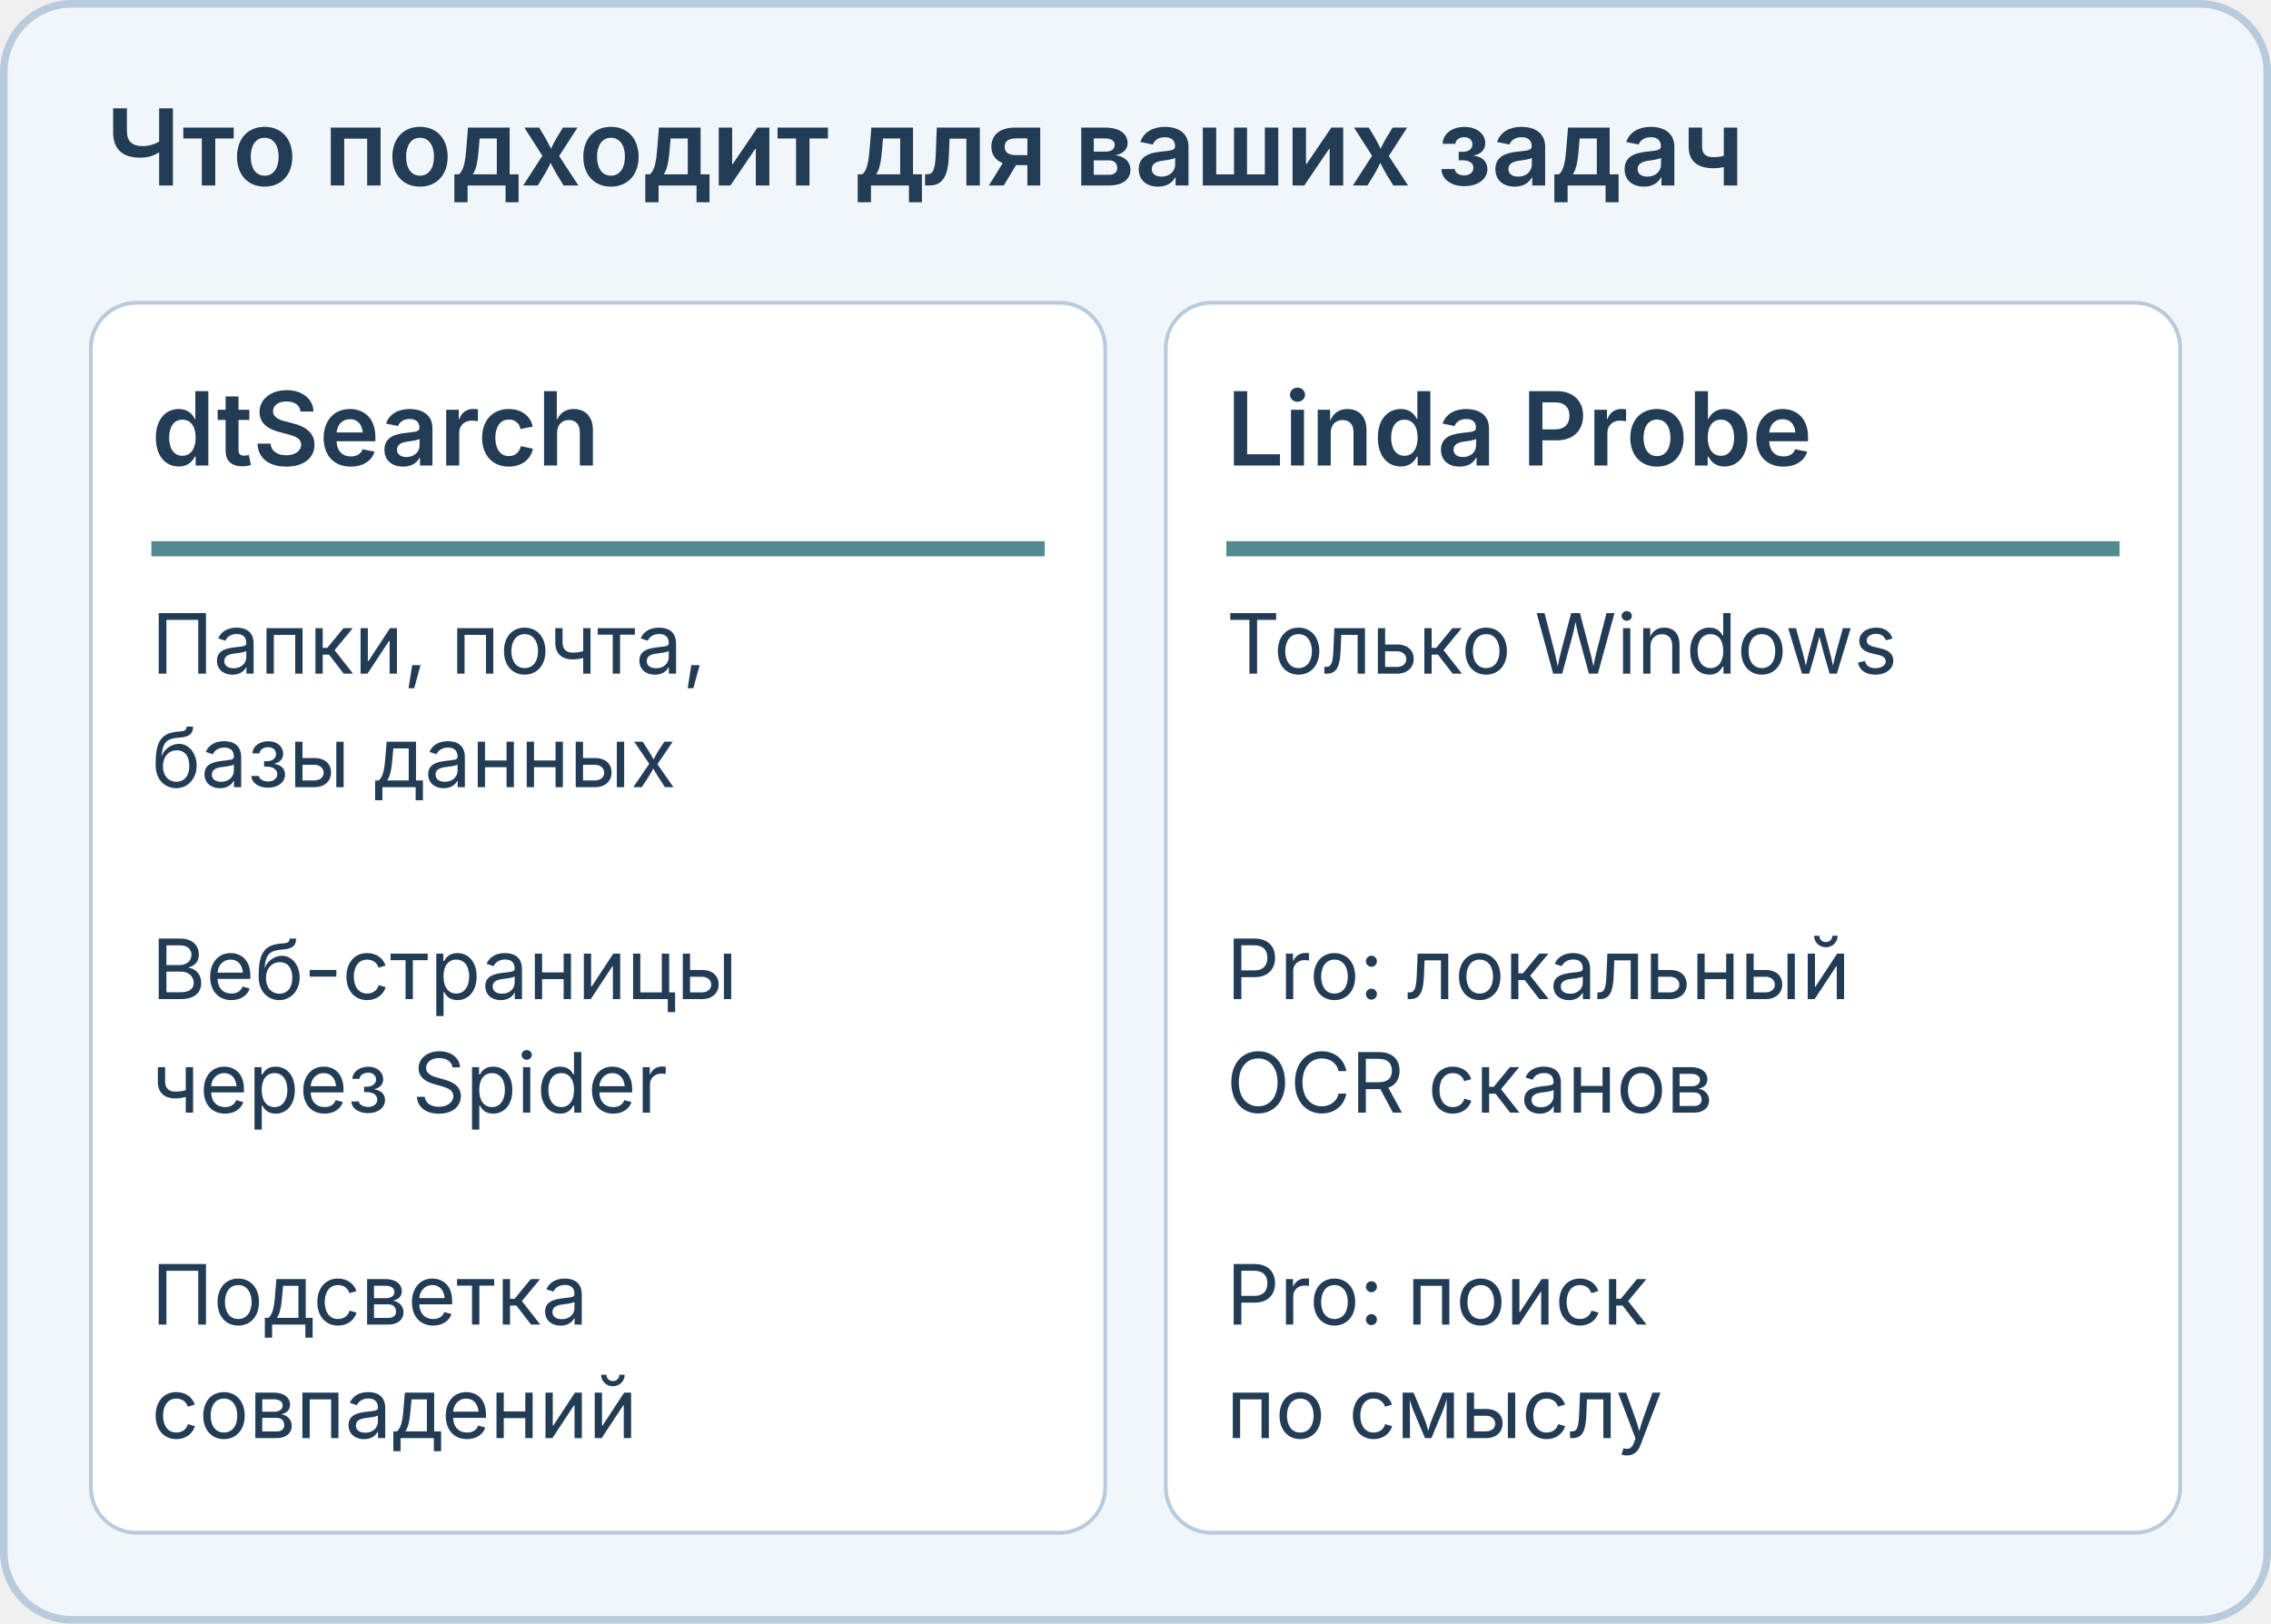
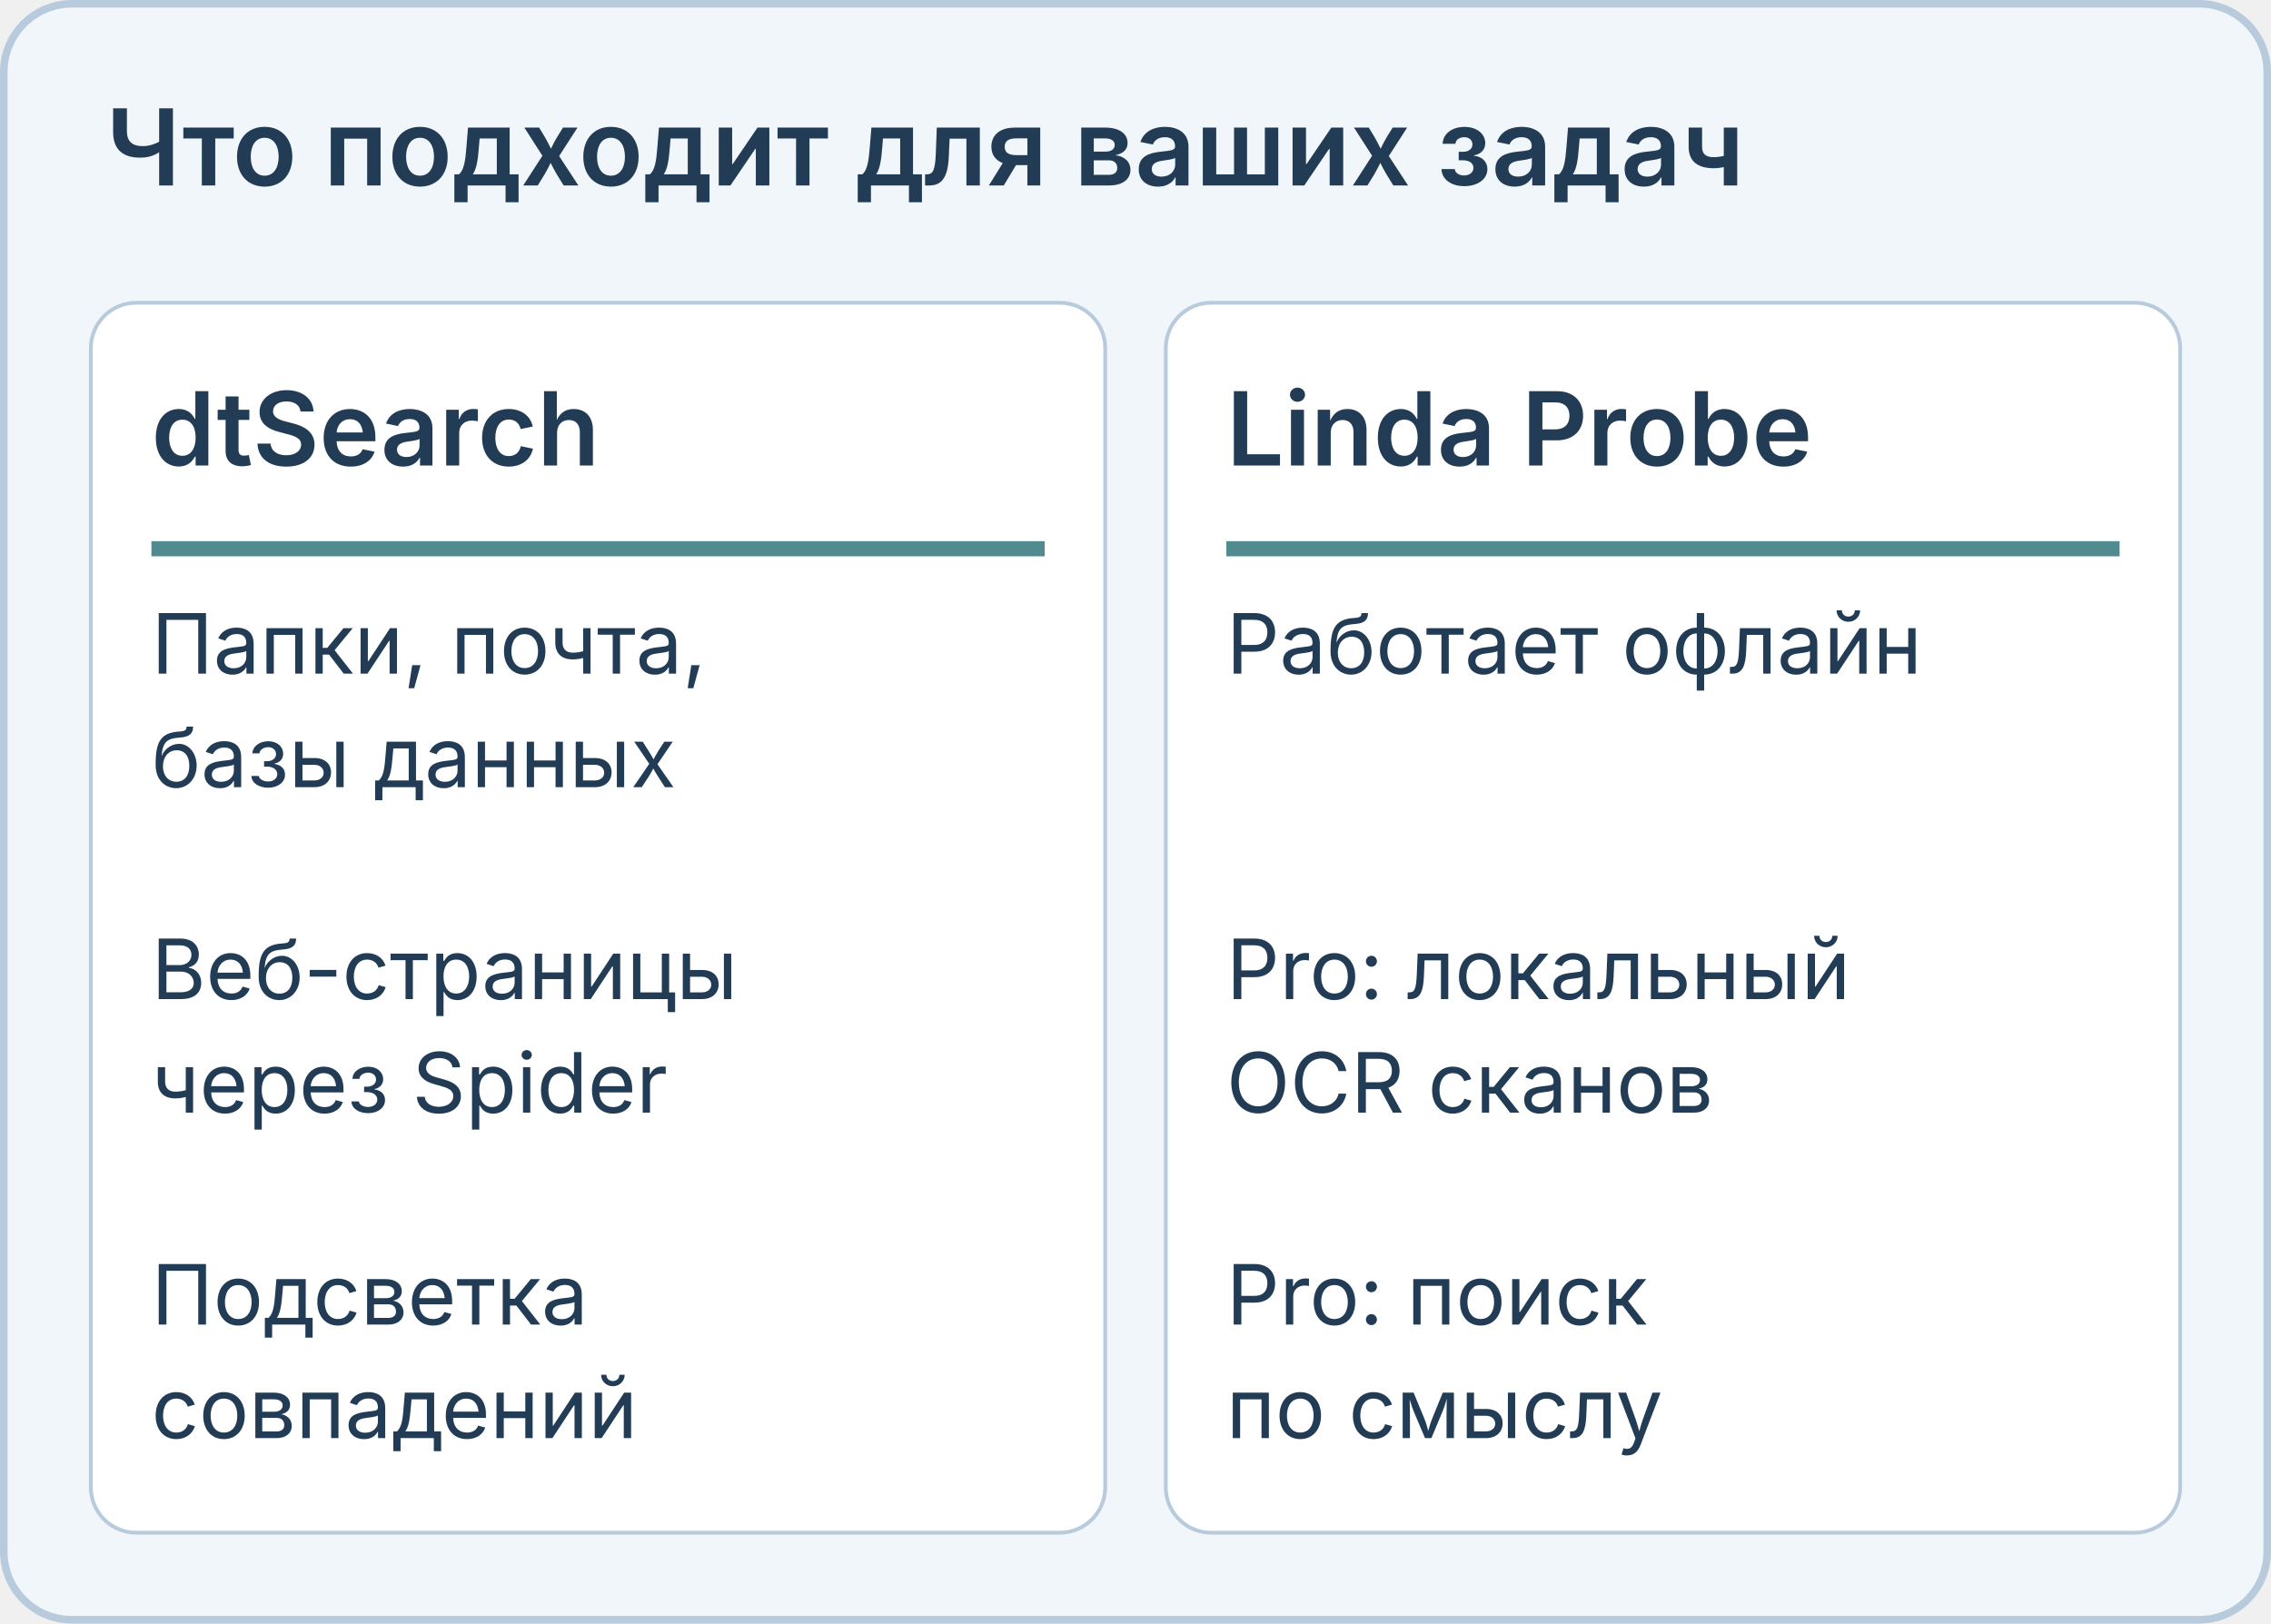
<svg xmlns="http://www.w3.org/2000/svg" xml:lang="ru" width="600" height="429" viewBox="0 0 600 429" role="img" aria-labelledby="title">
  <rect x="1" y="1" width="598" height="427" rx="18" fill="#f1f6fa" stroke="#b8cbdc" stroke-width="2" />
  <g font-family="system-ui, -apple-system, Segoe UI, sans-serif">
    <text x="28" y="49" font-size="28" font-weight="600" fill="#233c56">
      <tspan x="28" dy="0">Что подходит для ваших задач</tspan>
    </text>
    <rect x="24" y="80" width="268" height="325" rx="12" fill="#fff" stroke="#b8cbdc" />
    <text x="40" y="123" font-size="27" font-weight="600" fill="#233c56">
      <tspan x="40" dy="0">dtSearch</tspan>
    </text>
    <path d="M40 145 H276" stroke="#518b8f" stroke-width="4" />
    <text x="40" y="178" font-size="22" fill="#233c56">
      <tspan x="40" dy="0">Папки, почта,</tspan>
      <tspan x="40" dy="30">базы данных</tspan>
    </text>
    <text x="40" y="264" font-size="22" fill="#233c56">
      <tspan x="40" dy="0">Веб-страницы</tspan>
      <tspan x="40" dy="30">через Spider</tspan>
    </text>
    <text x="40" y="350" font-size="22" fill="#233c56">
      <tspan x="40" dy="0">Подсветка</tspan>
      <tspan x="40" dy="30">совпадений</tspan>
    </text>
    <rect x="308" y="80" width="268" height="325" rx="12" fill="#fff" stroke="#b8cbdc" />
    <text x="324" y="123" font-size="27" font-weight="600" fill="#233c56">
      <tspan x="324" dy="0">Linda Probe</tspan>
    </text>
    <path d="M324 145 H560" stroke="#518b8f" stroke-width="4" />
    <text x="324" y="178" font-size="22" fill="#233c56">
-       <tspan x="324" dy="0">Только Windows</tspan>
+       <tspan x="324" dy="0">Работает офлайн</tspan>
    </text>
    <text x="324" y="264" font-size="22" fill="#233c56">
      <tspan x="324" dy="0">Pro: локальный</tspan>
      <tspan x="324" dy="30">OCR сканов</tspan>
    </text>
    <text x="324" y="350" font-size="22" fill="#233c56">
      <tspan x="324" dy="0">Pro: поиск</tspan>
      <tspan x="324" dy="30">по смыслу</tspan>
    </text>
  </g>
</svg>
